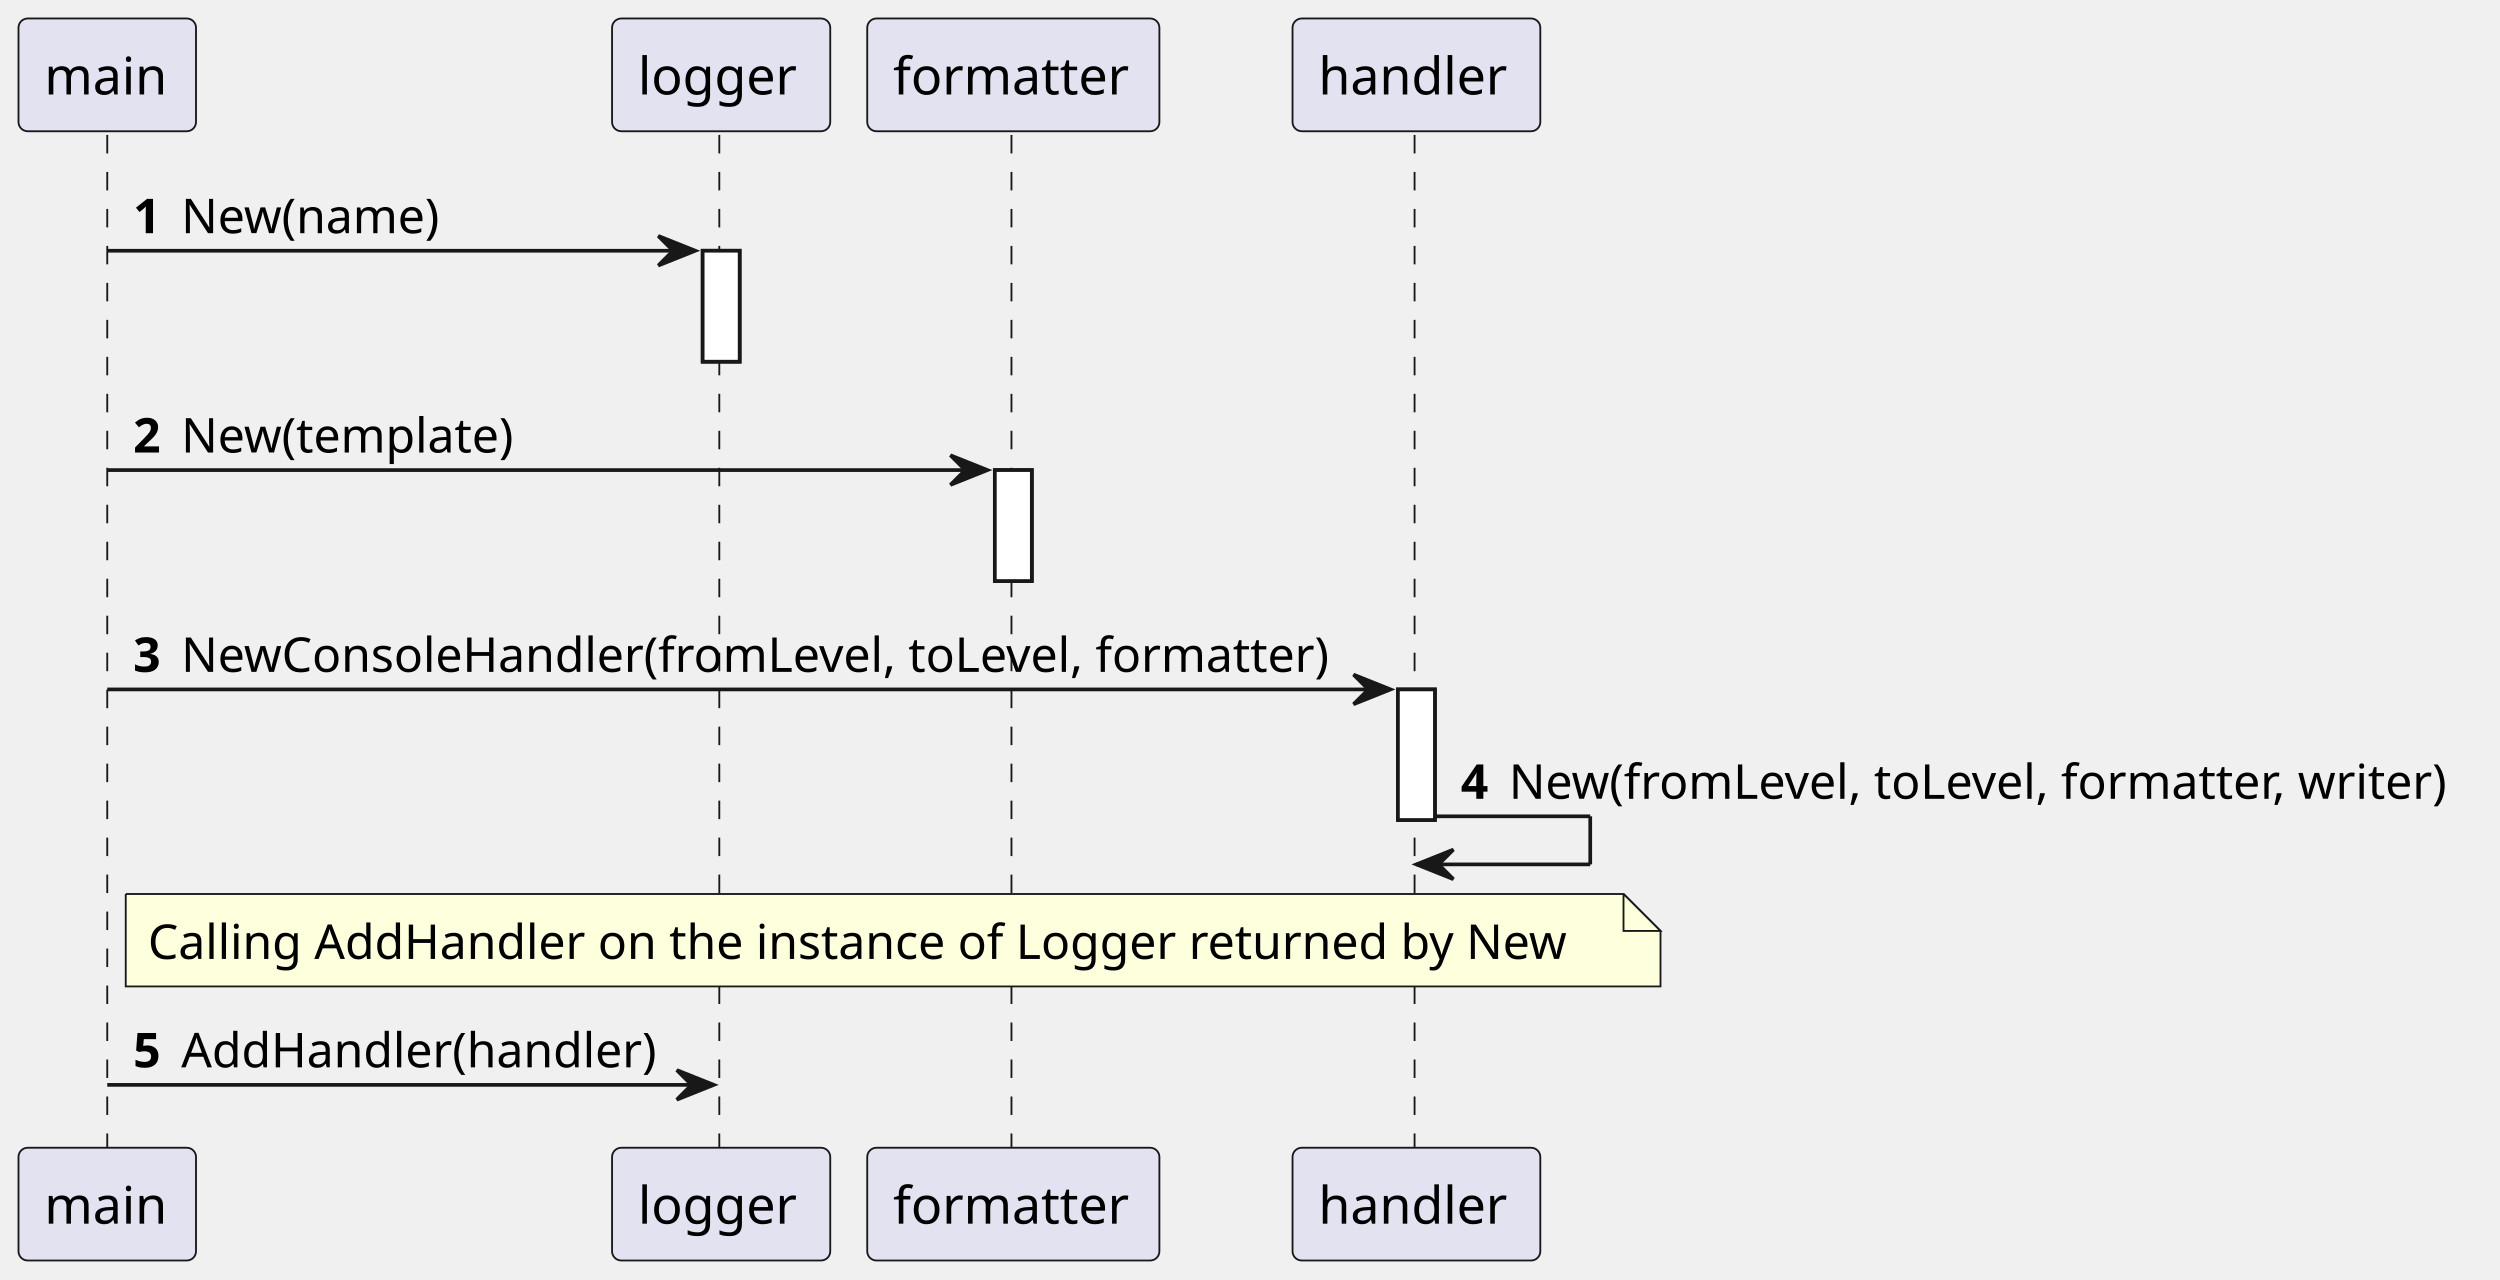
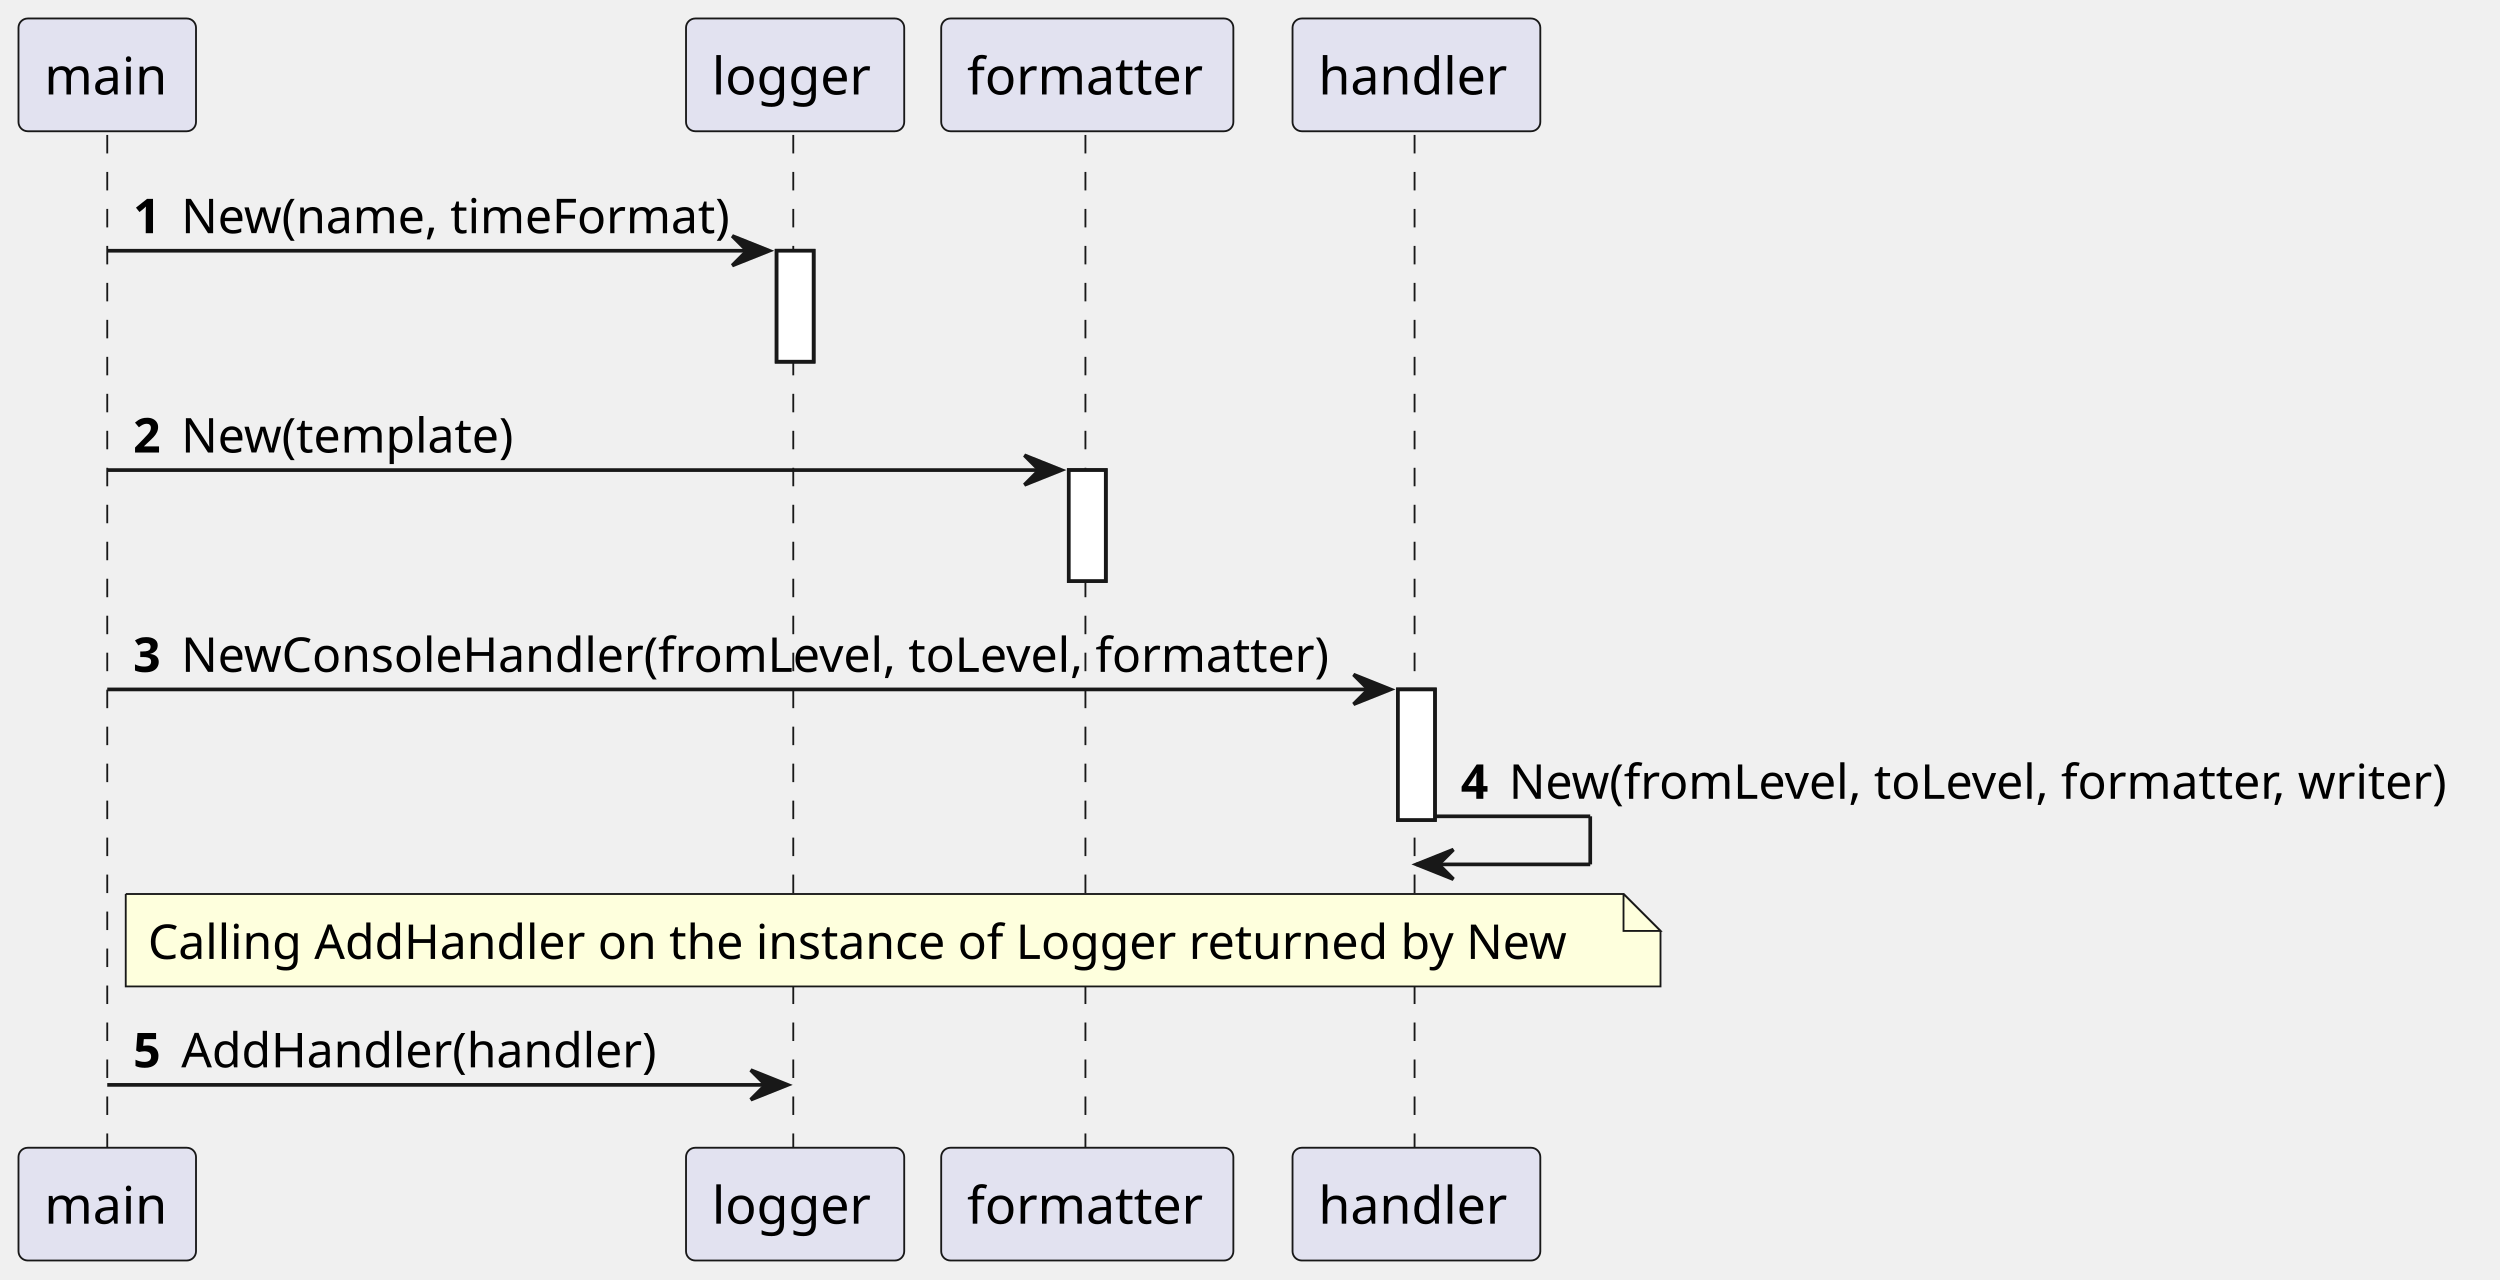
<svg xmlns="http://www.w3.org/2000/svg" contentStyleType="text/css" height="346px" preserveAspectRatio="none" style="width:676px;height:346px;background:#FFFFFF;" version="1.1" viewBox="0 0 676 346" width="676px" zoomAndPan="magnify">
  <defs />
  <g>
-     <rect fill="#FFFFFF" height="30" style="stroke:#181818;stroke-width:1.0;" width="10" x="190" y="67.799" />
-     <rect fill="#FFFFFF" height="30" style="stroke:#181818;stroke-width:1.0;" width="10" x="269" y="127.109" />
+     <rect fill="#FFFFFF" height="30" style="stroke:#181818;stroke-width:1.0;" width="10" x="210" y="67.799" />
+     <rect fill="#FFFFFF" height="30" style="stroke:#181818;stroke-width:1.0;" width="10" x="289" y="127.109" />
    <rect fill="#FFFFFF" height="35.31" style="stroke:#181818;stroke-width:1.0;" width="10" x="378" y="186.42" />
    <line style="stroke:#181818;stroke-width:0.5;stroke-dasharray:5.0,5.0;" x1="29" x2="29" y1="36.488" y2="311.352" />
-     <line style="stroke:#181818;stroke-width:0.5;stroke-dasharray:5.0,5.0;" x1="194.5" x2="194.5" y1="36.488" y2="311.352" />
-     <line style="stroke:#181818;stroke-width:0.5;stroke-dasharray:5.0,5.0;" x1="273.5" x2="273.5" y1="36.488" y2="311.352" />
+     <line style="stroke:#181818;stroke-width:0.5;stroke-dasharray:5.0,5.0;" x1="214.5" x2="214.5" y1="36.488" y2="311.352" />
+     <line style="stroke:#181818;stroke-width:0.5;stroke-dasharray:5.0,5.0;" x1="293.5" x2="293.5" y1="36.488" y2="311.352" />
    <line style="stroke:#181818;stroke-width:0.5;stroke-dasharray:5.0,5.0;" x1="382.5" x2="382.5" y1="36.488" y2="311.352" />
    <rect fill="#E2E2F0" height="30.488" rx="2.5" ry="2.5" style="stroke:#181818;stroke-width:0.5;" width="48" x="5" y="5" />
    <text fill="#000000" font-family="sans-serif" font-size="14" lengthAdjust="spacing" textLength="34" x="12" y="25.535">main
        </text>
    <rect fill="#E2E2F0" height="30.488" rx="2.5" ry="2.5" style="stroke:#181818;stroke-width:0.5;" width="48" x="5" y="310.352" />
    <text fill="#000000" font-family="sans-serif" font-size="14" lengthAdjust="spacing" textLength="34" x="12" y="330.887">main
        </text>
-     <rect fill="#E2E2F0" height="30.488" rx="2.5" ry="2.5" style="stroke:#181818;stroke-width:0.5;" width="59" x="165.5" y="5" />
-     <text fill="#000000" font-family="sans-serif" font-size="14" lengthAdjust="spacing" textLength="45" x="172.5" y="25.535">logger
+     <rect fill="#E2E2F0" height="30.488" rx="2.5" ry="2.5" style="stroke:#181818;stroke-width:0.5;" width="59" x="185.5" y="5" />
+     <text fill="#000000" font-family="sans-serif" font-size="14" lengthAdjust="spacing" textLength="45" x="192.5" y="25.535">logger
        </text>
-     <rect fill="#E2E2F0" height="30.488" rx="2.5" ry="2.5" style="stroke:#181818;stroke-width:0.5;" width="59" x="165.5" y="310.352" />
-     <text fill="#000000" font-family="sans-serif" font-size="14" lengthAdjust="spacing" textLength="45" x="172.5" y="330.887">logger
+     <rect fill="#E2E2F0" height="30.488" rx="2.5" ry="2.5" style="stroke:#181818;stroke-width:0.5;" width="59" x="185.5" y="310.352" />
+     <text fill="#000000" font-family="sans-serif" font-size="14" lengthAdjust="spacing" textLength="45" x="192.5" y="330.887">logger
        </text>
-     <rect fill="#E2E2F0" height="30.488" rx="2.5" ry="2.5" style="stroke:#181818;stroke-width:0.5;" width="79" x="234.5" y="5" />
-     <text fill="#000000" font-family="sans-serif" font-size="14" lengthAdjust="spacing" textLength="65" x="241.5" y="25.535">formatter
+     <rect fill="#E2E2F0" height="30.488" rx="2.5" ry="2.5" style="stroke:#181818;stroke-width:0.5;" width="79" x="254.5" y="5" />
+     <text fill="#000000" font-family="sans-serif" font-size="14" lengthAdjust="spacing" textLength="65" x="261.5" y="25.535">formatter
        </text>
-     <rect fill="#E2E2F0" height="30.488" rx="2.5" ry="2.5" style="stroke:#181818;stroke-width:0.5;" width="79" x="234.5" y="310.352" />
-     <text fill="#000000" font-family="sans-serif" font-size="14" lengthAdjust="spacing" textLength="65" x="241.5" y="330.887">formatter
+     <rect fill="#E2E2F0" height="30.488" rx="2.5" ry="2.5" style="stroke:#181818;stroke-width:0.5;" width="79" x="254.5" y="310.352" />
+     <text fill="#000000" font-family="sans-serif" font-size="14" lengthAdjust="spacing" textLength="65" x="261.5" y="330.887">formatter
        </text>
    <rect fill="#E2E2F0" height="30.488" rx="2.5" ry="2.5" style="stroke:#181818;stroke-width:0.5;" width="67" x="349.5" y="5" />
    <text fill="#000000" font-family="sans-serif" font-size="14" lengthAdjust="spacing" textLength="53" x="356.5" y="25.535">handler
        </text>
    <rect fill="#E2E2F0" height="30.488" rx="2.5" ry="2.5" style="stroke:#181818;stroke-width:0.5;" width="67" x="349.5" y="310.352" />
    <text fill="#000000" font-family="sans-serif" font-size="14" lengthAdjust="spacing" textLength="53" x="356.5" y="330.887">handler
        </text>
-     <rect fill="#FFFFFF" height="30" style="stroke:#181818;stroke-width:1.0;" width="10" x="190" y="67.799" />
-     <rect fill="#FFFFFF" height="30" style="stroke:#181818;stroke-width:1.0;" width="10" x="269" y="127.109" />
+     <rect fill="#FFFFFF" height="30" style="stroke:#181818;stroke-width:1.0;" width="10" x="210" y="67.799" />
+     <rect fill="#FFFFFF" height="30" style="stroke:#181818;stroke-width:1.0;" width="10" x="289" y="127.109" />
    <rect fill="#FFFFFF" height="35.31" style="stroke:#181818;stroke-width:1.0;" width="10" x="378" y="186.42" />
-     <polygon fill="#181818" points="178,63.799,188,67.799,178,71.799,182,67.799" style="stroke:#181818;stroke-width:1.0;" />
-     <line style="stroke:#181818;stroke-width:1.0;" x1="29" x2="184" y1="67.799" y2="67.799" />
+     <polygon fill="#181818" points="198,63.799,208,67.799,198,71.799,202,67.799" style="stroke:#181818;stroke-width:1.0;" />
+     <line style="stroke:#181818;stroke-width:1.0;" x1="29" x2="204" y1="67.799" y2="67.799" />
    <text fill="#000000" font-family="sans-serif" font-size="13" font-weight="bold" lengthAdjust="spacing" textLength="9" x="36" y="63.057">1
        </text>
-     <text fill="#000000" font-family="sans-serif" font-size="13" lengthAdjust="spacing" textLength="69" x="49" y="63.057">New(name)
+     <text fill="#000000" font-family="sans-serif" font-size="13" lengthAdjust="spacing" textLength="149" x="49" y="63.057">New(name, timeFormat)
        </text>
-     <polygon fill="#181818" points="257,123.109,267,127.109,257,131.109,261,127.109" style="stroke:#181818;stroke-width:1.0;" />
-     <line style="stroke:#181818;stroke-width:1.0;" x1="29" x2="263" y1="127.109" y2="127.109" />
+     <polygon fill="#181818" points="277,123.109,287,127.109,277,131.109,281,127.109" style="stroke:#181818;stroke-width:1.0;" />
+     <line style="stroke:#181818;stroke-width:1.0;" x1="29" x2="283" y1="127.109" y2="127.109" />
    <text fill="#000000" font-family="sans-serif" font-size="13" font-weight="bold" lengthAdjust="spacing" textLength="9" x="36" y="122.367">2
        </text>
    <text fill="#000000" font-family="sans-serif" font-size="13" lengthAdjust="spacing" textLength="90" x="49" y="122.367">New(template)
        </text>
    <polygon fill="#181818" points="366,182.42,376,186.42,366,190.42,370,186.42" style="stroke:#181818;stroke-width:1.0;" />
    <line style="stroke:#181818;stroke-width:1.0;" x1="29" x2="372" y1="186.42" y2="186.42" />
    <text fill="#000000" font-family="sans-serif" font-size="13" font-weight="bold" lengthAdjust="spacing" textLength="9" x="36" y="181.678">3
        </text>
    <text fill="#000000" font-family="sans-serif" font-size="13" lengthAdjust="spacing" textLength="317" x="49" y="181.678">NewConsoleHandler(fromLevel, toLevel, formatter)
        </text>
    <line style="stroke:#181818;stroke-width:1.0;" x1="388" x2="430" y1="220.731" y2="220.731" />
    <line style="stroke:#181818;stroke-width:1.0;" x1="430" x2="430" y1="220.731" y2="233.731" />
    <line style="stroke:#181818;stroke-width:1.0;" x1="383" x2="430" y1="233.731" y2="233.731" />
    <polygon fill="#181818" points="393,229.731,383,233.731,393,237.731,389,233.731" style="stroke:#181818;stroke-width:1.0;" />
    <text fill="#000000" font-family="sans-serif" font-size="13" font-weight="bold" lengthAdjust="spacing" textLength="9" x="395" y="215.988">4
        </text>
    <text fill="#000000" font-family="sans-serif" font-size="13" lengthAdjust="spacing" textLength="261" x="408" y="215.988">New(fromLevel, toLevel, formatter, writer)
        </text>
    <path d="M34,241.731 L34,266.731 L449,266.731 L449,251.731 L439,241.731 L34,241.731 " fill="#FEFFDD" style="stroke:#181818;stroke-width:0.5;" />
    <path d="M439,241.731 L439,251.731 L449,251.731 L439,241.731 " fill="#FEFFDD" style="stroke:#181818;stroke-width:0.5;" />
    <text fill="#000000" font-family="sans-serif" font-size="13" lengthAdjust="spacing" textLength="394" x="40" y="259.299">Calling AddHandler on the instance of Logger returned by New
        </text>
-     <polygon fill="#181818" points="183,289.352,193,293.352,183,297.352,187,293.352" style="stroke:#181818;stroke-width:1.0;" />
-     <line style="stroke:#181818;stroke-width:1.0;" x1="29" x2="189" y1="293.352" y2="293.352" />
+     <polygon fill="#181818" points="203,289.352,213,293.352,203,297.352,207,293.352" style="stroke:#181818;stroke-width:1.0;" />
+     <line style="stroke:#181818;stroke-width:1.0;" x1="29" x2="209" y1="293.352" y2="293.352" />
    <text fill="#000000" font-family="sans-serif" font-size="13" font-weight="bold" lengthAdjust="spacing" textLength="9" x="36" y="288.609">5
        </text>
    <text fill="#000000" font-family="sans-serif" font-size="13" lengthAdjust="spacing" textLength="129" x="49" y="288.609">AddHandler(handler)
        </text>
  </g>
</svg>
